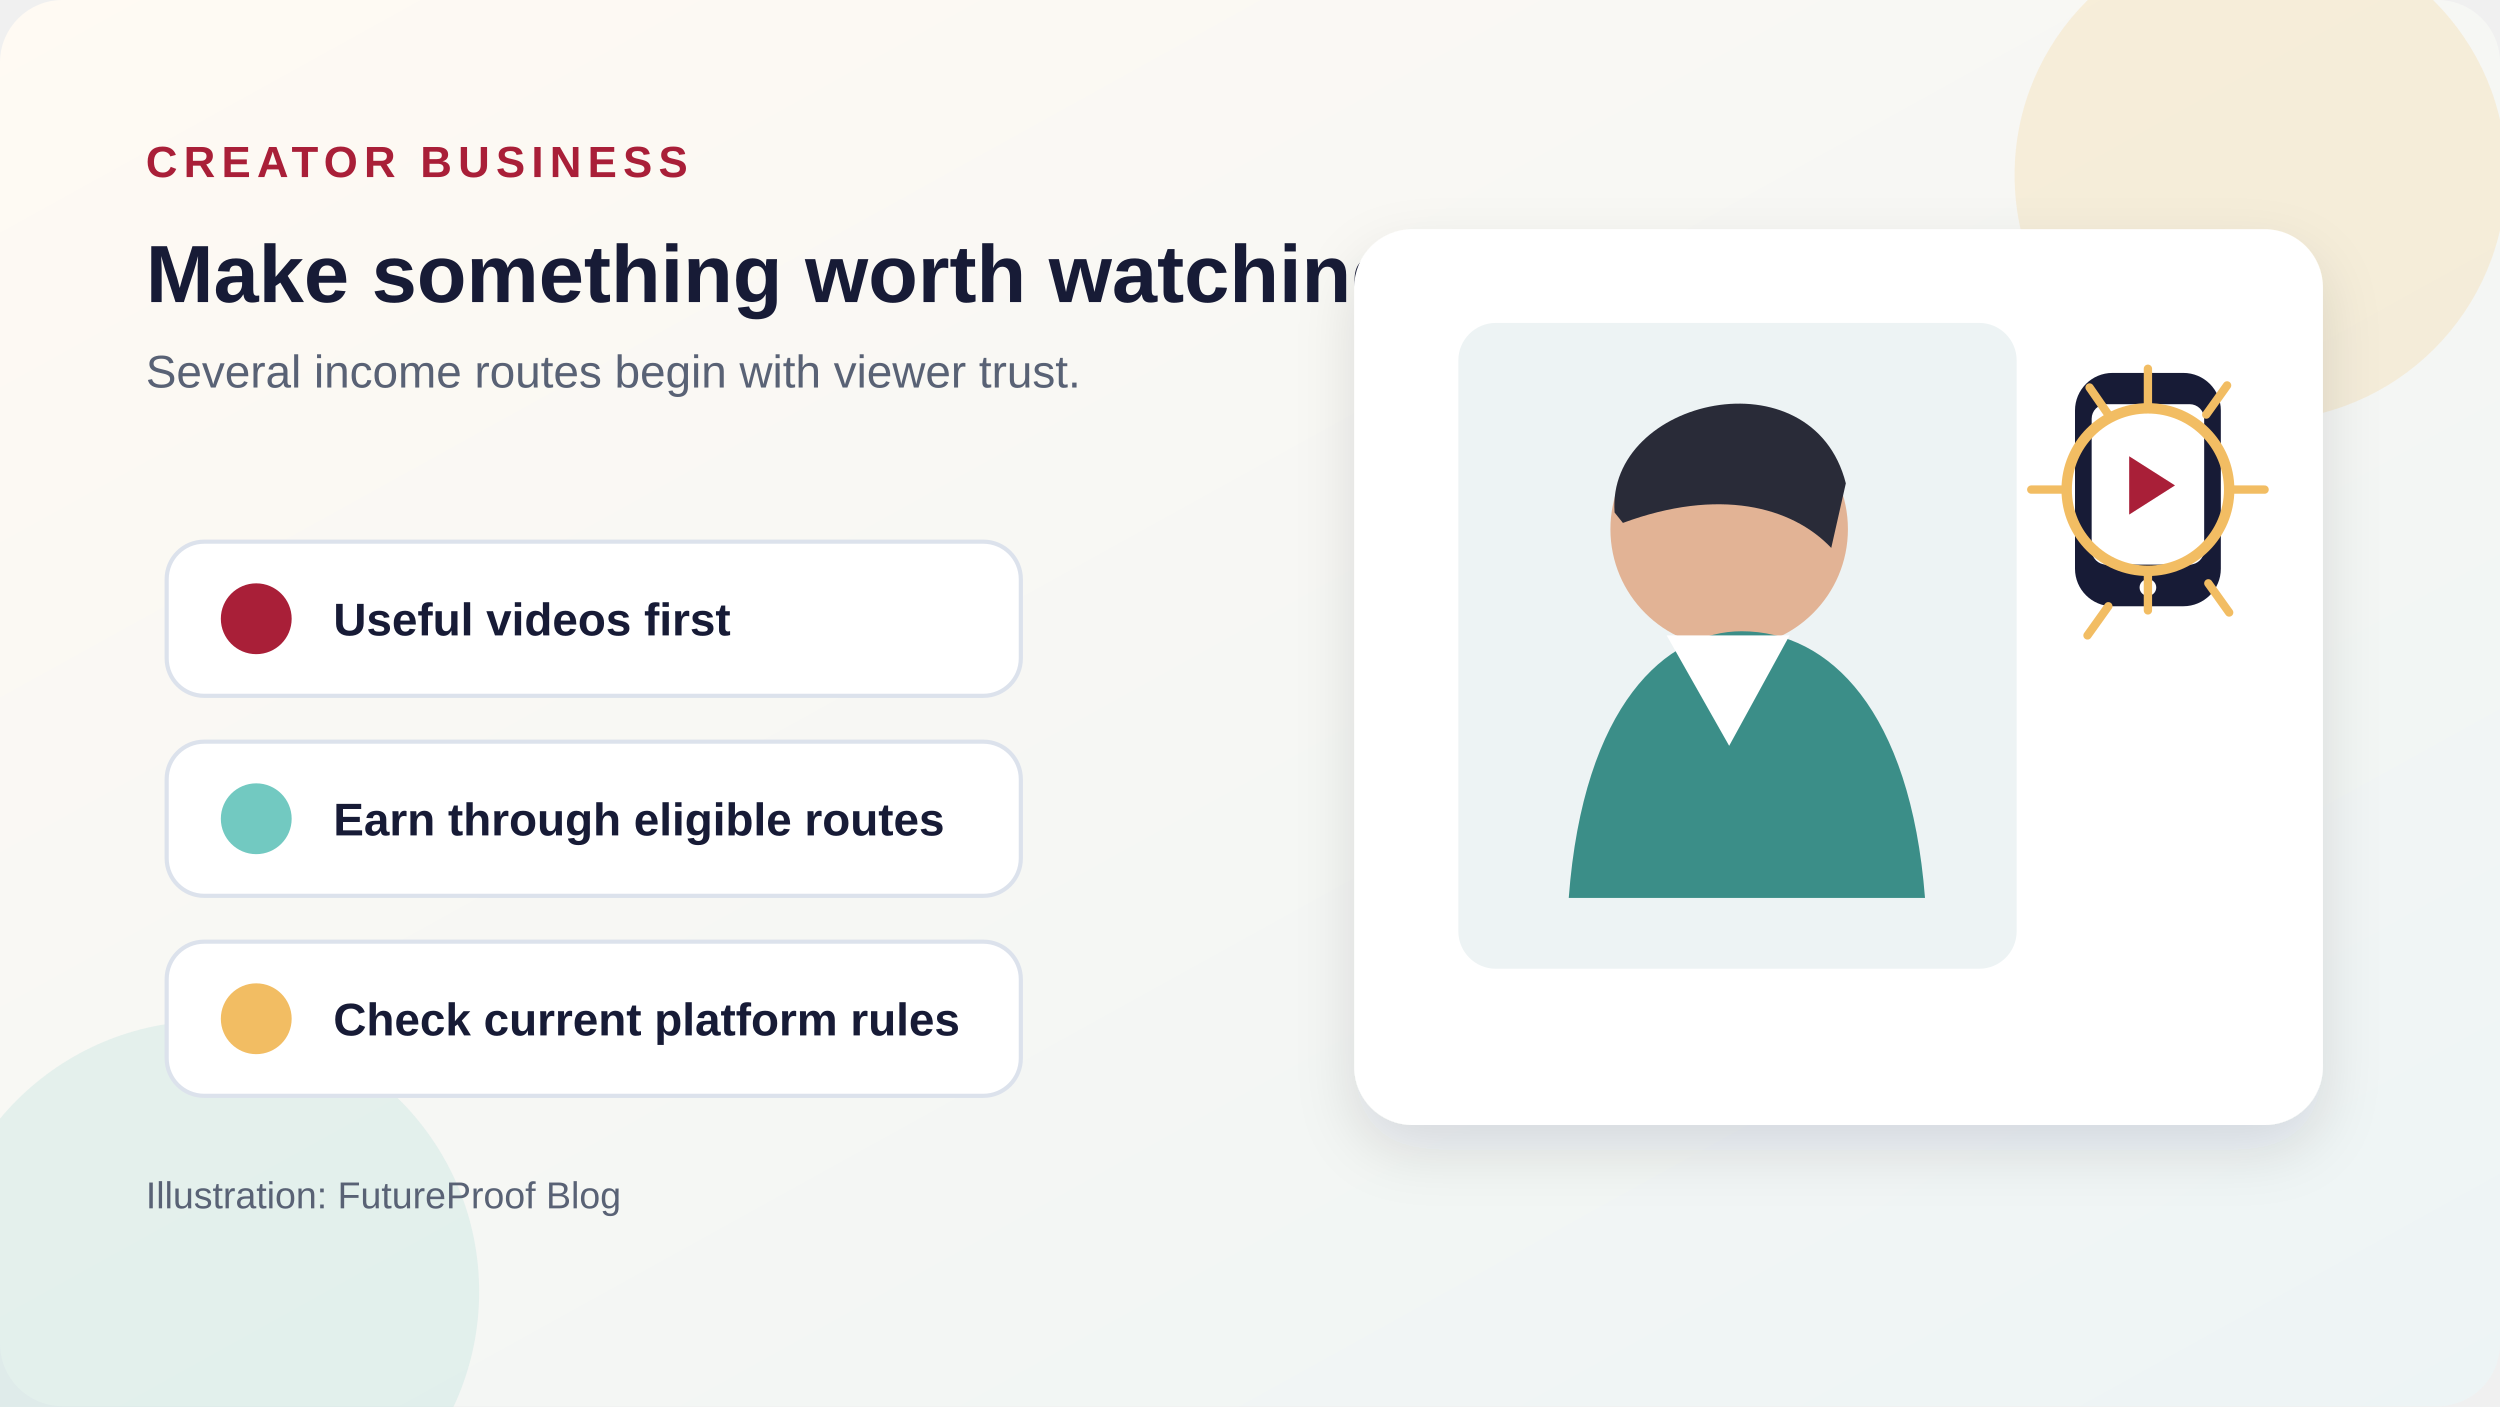
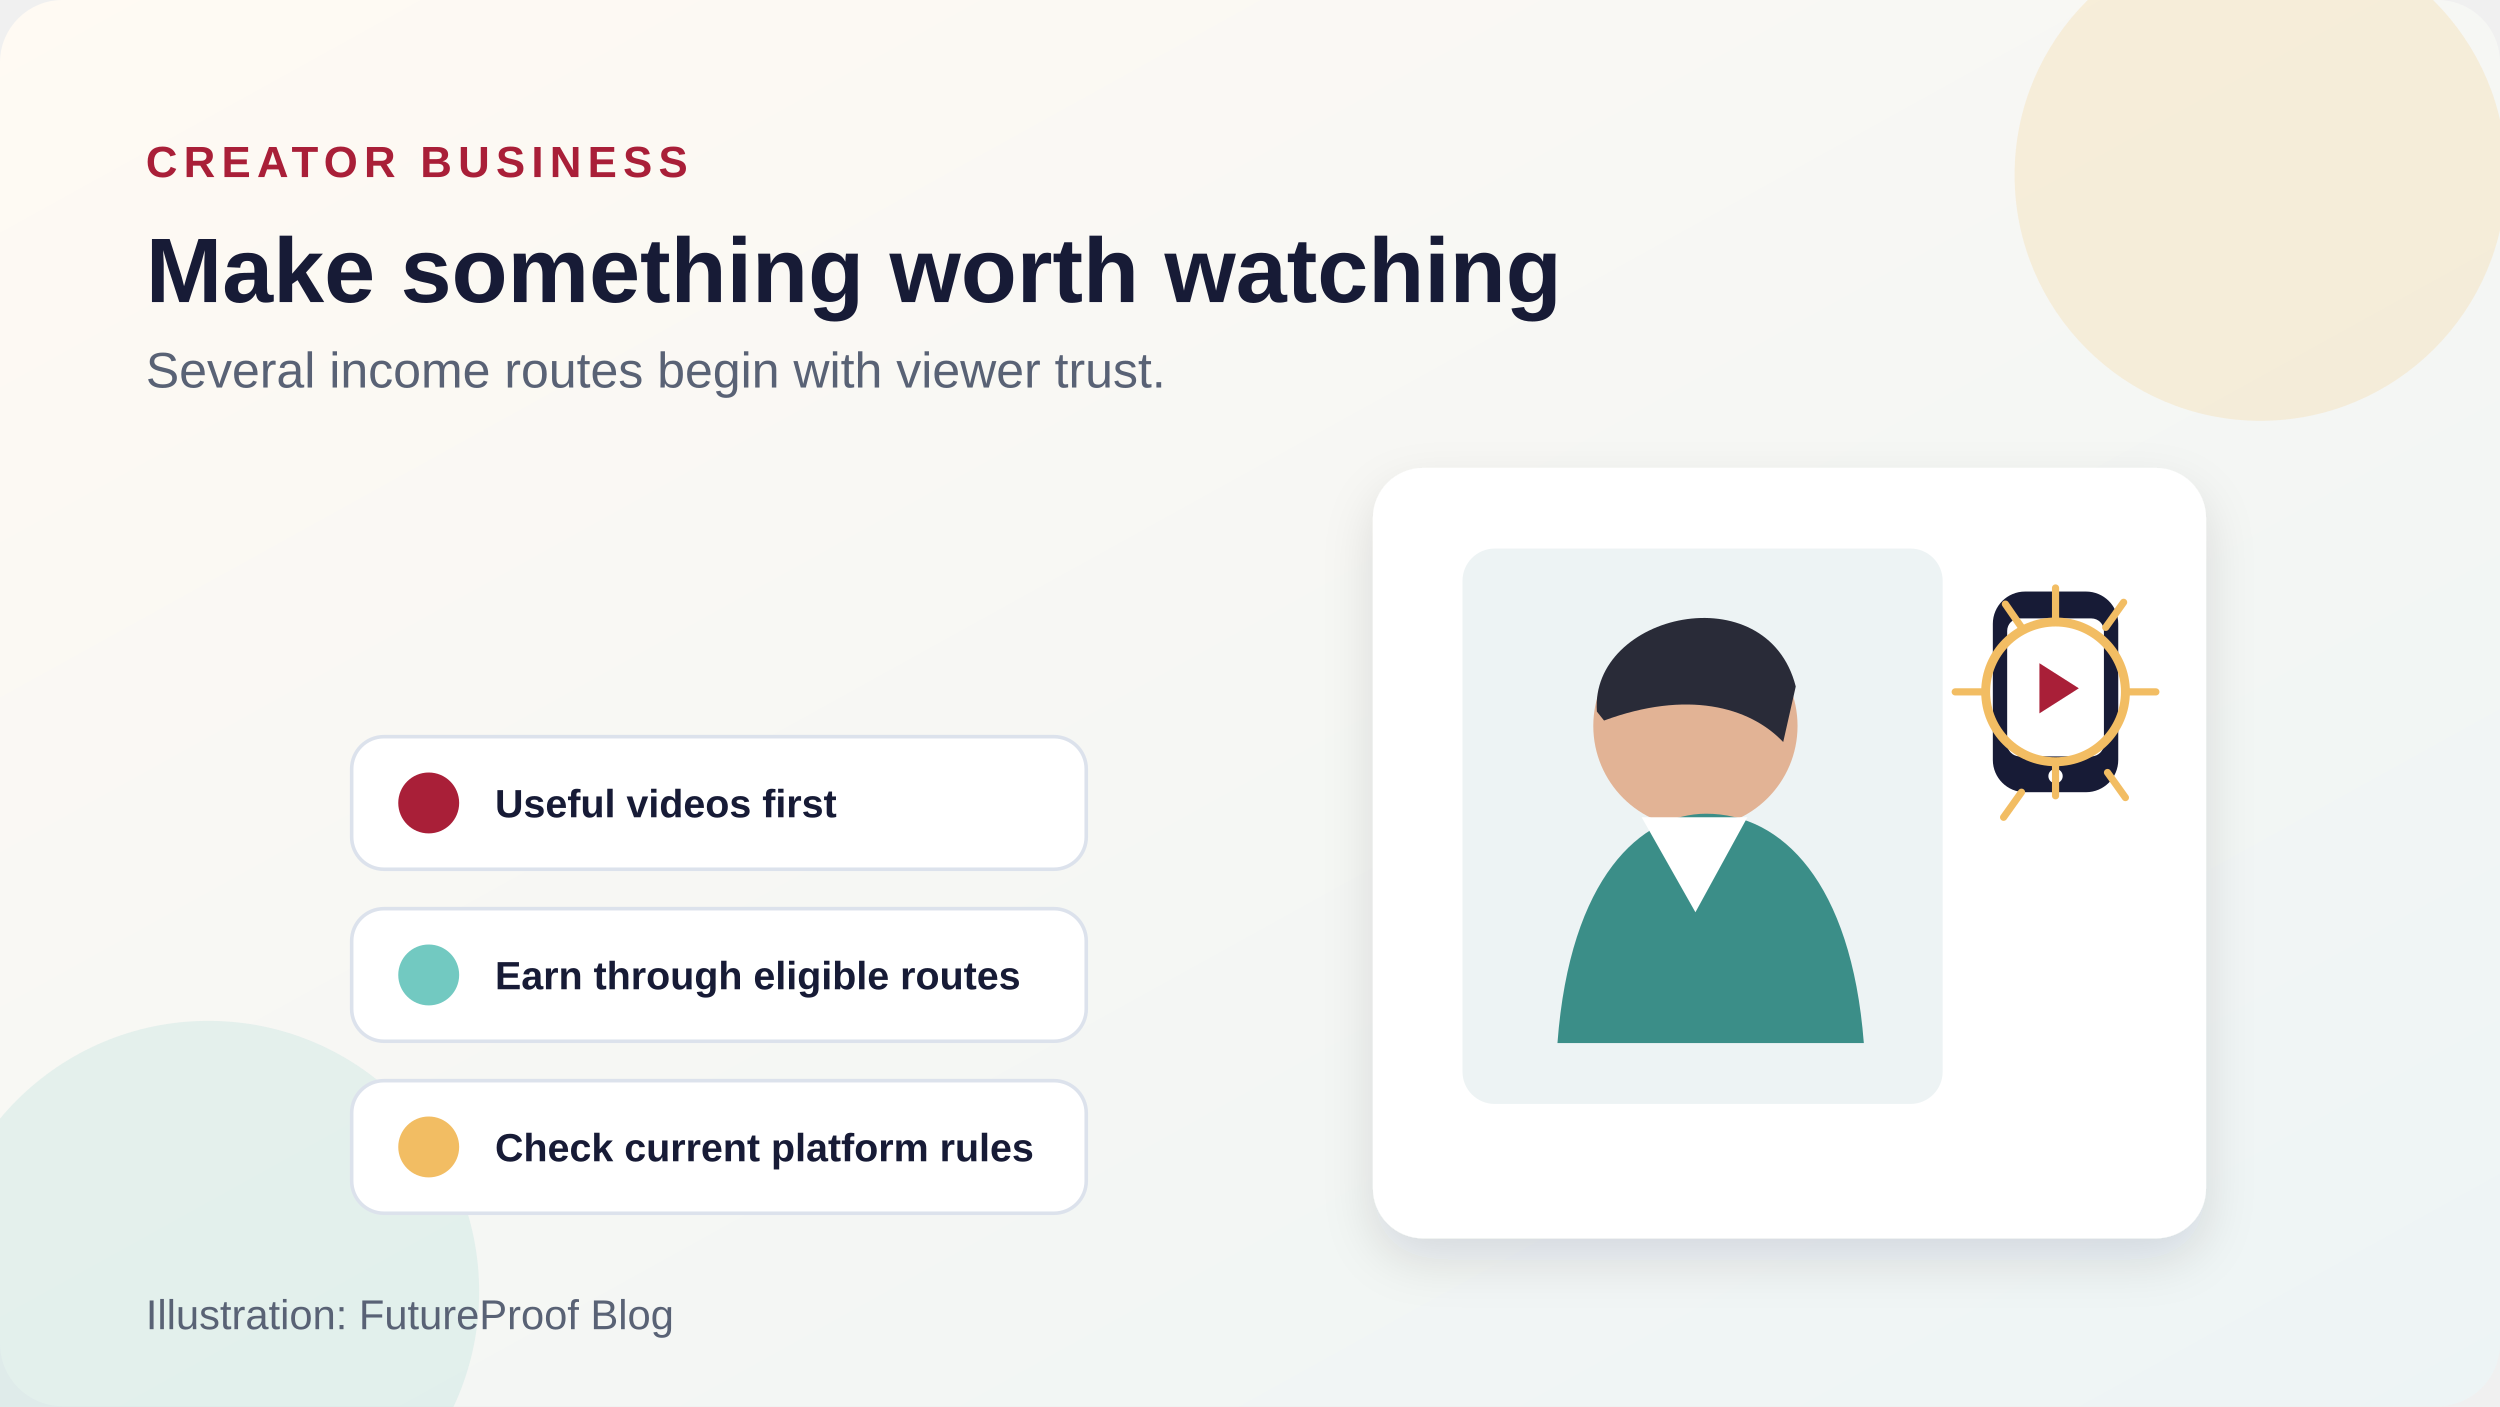
<svg xmlns="http://www.w3.org/2000/svg" width="1200" height="675" viewBox="0 0 1200 675" role="img" aria-labelledby="title desc">
  <defs>
    <linearGradient id="bg" x1="0" y1="0" x2="1" y2="1">
      <stop stop-color="#fffaf3" />
      <stop offset="1" stop-color="#edf4f5" />
    </linearGradient>
    <linearGradient id="accent" x1="0" y1="0" x2="1" y2="1">
      <stop stop-color="#a91f38" />
      <stop offset="1" stop-color="#d55766" />
    </linearGradient>
    <filter id="shadow" x="-20%" y="-20%" width="140%" height="150%">
      <feDropShadow dx="0" dy="12" stdDeviation="14" flood-color="#171b36" flood-opacity=".12" />
    </filter>
  </defs>
  <rect width="1200" height="675" rx="30" fill="url(#bg)" />
  <circle cx="1085" cy="84" r="118" fill="#f5dcae" opacity=".38" />
  <circle cx="100" cy="620" r="130" fill="#bbdfdc" opacity=".32" />
  <text x="70" y="85" font-family="Arial,sans-serif" font-size="21" font-weight="700" letter-spacing="3" fill="#a91f38">CREATOR BUSINESS</text>
-   <text x="70" y="145" font-family="Arial,sans-serif" font-size="39" font-weight="700" fill="#171b36">Make something worth watching</text>
-   <text x="70" y="186" font-family="Arial,sans-serif" font-size="22" fill="#596275">Several income routes begin with viewer trust.</text>
-   <rect x="650" y="110" width="465" height="430" rx="28" fill="#fff" filter="url(#shadow)" />
-   <rect x="700" y="155" width="268" height="310" rx="18" fill="#edf3f4" />
-   <circle cx="830" cy="254" r="57" fill="#e2b395" />
-   <path d="M775 246c-4-55 95-77 111-14l-7 31c-19-20-54-29-100-12Z" fill="#292b38" />
-   <path d="M753 431c7-93 47-128 83-128 42 0 81 38 88 128Z" fill="#3b8e88" />
-   <path d="M800 305l30 53 29-53" fill="#fff" />
-   <rect x="996" y="179" width="70" height="112" rx="18" fill="#171b36" />
-   <rect x="1004" y="194" width="54" height="77" rx="7" fill="#fff" />
-   <circle cx="1031" cy="282" r="4" fill="#fff" />
-   <path d="M1022 219l22 14-22 14Z" fill="#a91f38" />
-   <circle cx="1031" cy="235" r="39" fill="none" stroke="#f2bd63" stroke-width="5" />
-   <path d="M1031 196v-19m-39 58h-17m112 0h-17m-39 39v19m-28-107 9 13m48 81 10 14m-58-3-10 14m57-106 10-14" stroke="#f2bd63" stroke-width="4" stroke-linecap="round" />
-   <rect x="80" y="260" width="410" height="74" rx="18" fill="#fff" stroke="#dce2ec" stroke-width="2" />
-   <circle cx="123" cy="297" r="17" fill="#a91f38" />
-   <text x="160" y="305" font-family="Arial,sans-serif" font-size="22" font-weight="700" fill="#171b36">Useful videos first</text>
-   <rect x="80" y="356" width="410" height="74" rx="18" fill="#fff" stroke="#dce2ec" stroke-width="2" />
-   <circle cx="123" cy="393" r="17" fill="#72c9c1" />
-   <text x="160" y="401" font-family="Arial,sans-serif" font-size="22" font-weight="700" fill="#171b36">Earn through eligible routes</text>
-   <rect x="80" y="452" width="410" height="74" rx="18" fill="#fff" stroke="#dce2ec" stroke-width="2" />
-   <circle cx="123" cy="489" r="17" fill="#f2bd63" />
-   <text x="160" y="497" font-family="Arial,sans-serif" font-size="22" font-weight="700" fill="#171b36">Check current platform rules</text>
-   <text x="70" y="580" font-family="Arial,sans-serif" font-size="18" fill="#596275">Illustration: FutureProof Blog</text>
+   <text x="70" y="145" font-family="Arial,sans-serif" font-size="44" font-weight="700" fill="#171b36">Make something worth watching</text>
+   <text x="70" y="186" font-family="Arial,sans-serif" font-size="24" fill="#596275">Several income routes begin with viewer trust.</text>
+   <g transform="translate(100 130) scale(.86)">
+     <rect x="650" y="110" width="465" height="430" rx="28" fill="#fff" filter="url(#shadow)" />
+     <rect x="700" y="155" width="268" height="310" rx="18" fill="#edf3f4" />
+     <circle cx="830" cy="254" r="57" fill="#e2b395" />
+     <path d="M775 246c-4-55 95-77 111-14l-7 31c-19-20-54-29-100-12Z" fill="#292b38" />
+     <path d="M753 431c7-93 47-128 83-128 42 0 81 38 88 128Z" fill="#3b8e88" />
+     <path d="M800 305l30 53 29-53" fill="#fff" />
+     <rect x="996" y="179" width="70" height="112" rx="18" fill="#171b36" />
+     <rect x="1004" y="194" width="54" height="77" rx="7" fill="#fff" />
+     <circle cx="1031" cy="282" r="4" fill="#fff" />
+     <path d="M1022 219l22 14-22 14Z" fill="#a91f38" />
+     <circle cx="1031" cy="235" r="39" fill="none" stroke="#f2bd63" stroke-width="5" />
+     <path d="M1031 196v-19m-39 58h-17m112 0h-17m-39 39v19m-28-107 9 13m48 81 10 14m-58-3-10 14m57-106 10-14" stroke="#f2bd63" stroke-width="4" stroke-linecap="round" />
+     <rect x="80" y="260" width="410" height="74" rx="18" fill="#fff" stroke="#dce2ec" stroke-width="2" />
+     <circle cx="123" cy="297" r="17" fill="#a91f38" />
+     <text x="160" y="305" font-family="Arial,sans-serif" font-size="22" font-weight="700" fill="#171b36">Useful videos first</text>
+     <rect x="80" y="356" width="410" height="74" rx="18" fill="#fff" stroke="#dce2ec" stroke-width="2" />
+     <circle cx="123" cy="393" r="17" fill="#72c9c1" />
+     <text x="160" y="401" font-family="Arial,sans-serif" font-size="22" font-weight="700" fill="#171b36">Earn through eligible routes</text>
+     <rect x="80" y="452" width="410" height="74" rx="18" fill="#fff" stroke="#dce2ec" stroke-width="2" />
+     <circle cx="123" cy="489" r="17" fill="#f2bd63" />
+     <text x="160" y="497" font-family="Arial,sans-serif" font-size="22" font-weight="700" fill="#171b36">Check current platform rules</text>
+   </g>
+   <text x="70" y="638" font-family="Arial,sans-serif" font-size="20" fill="#596275">Illustration: FutureProof Blog</text>
</svg>
